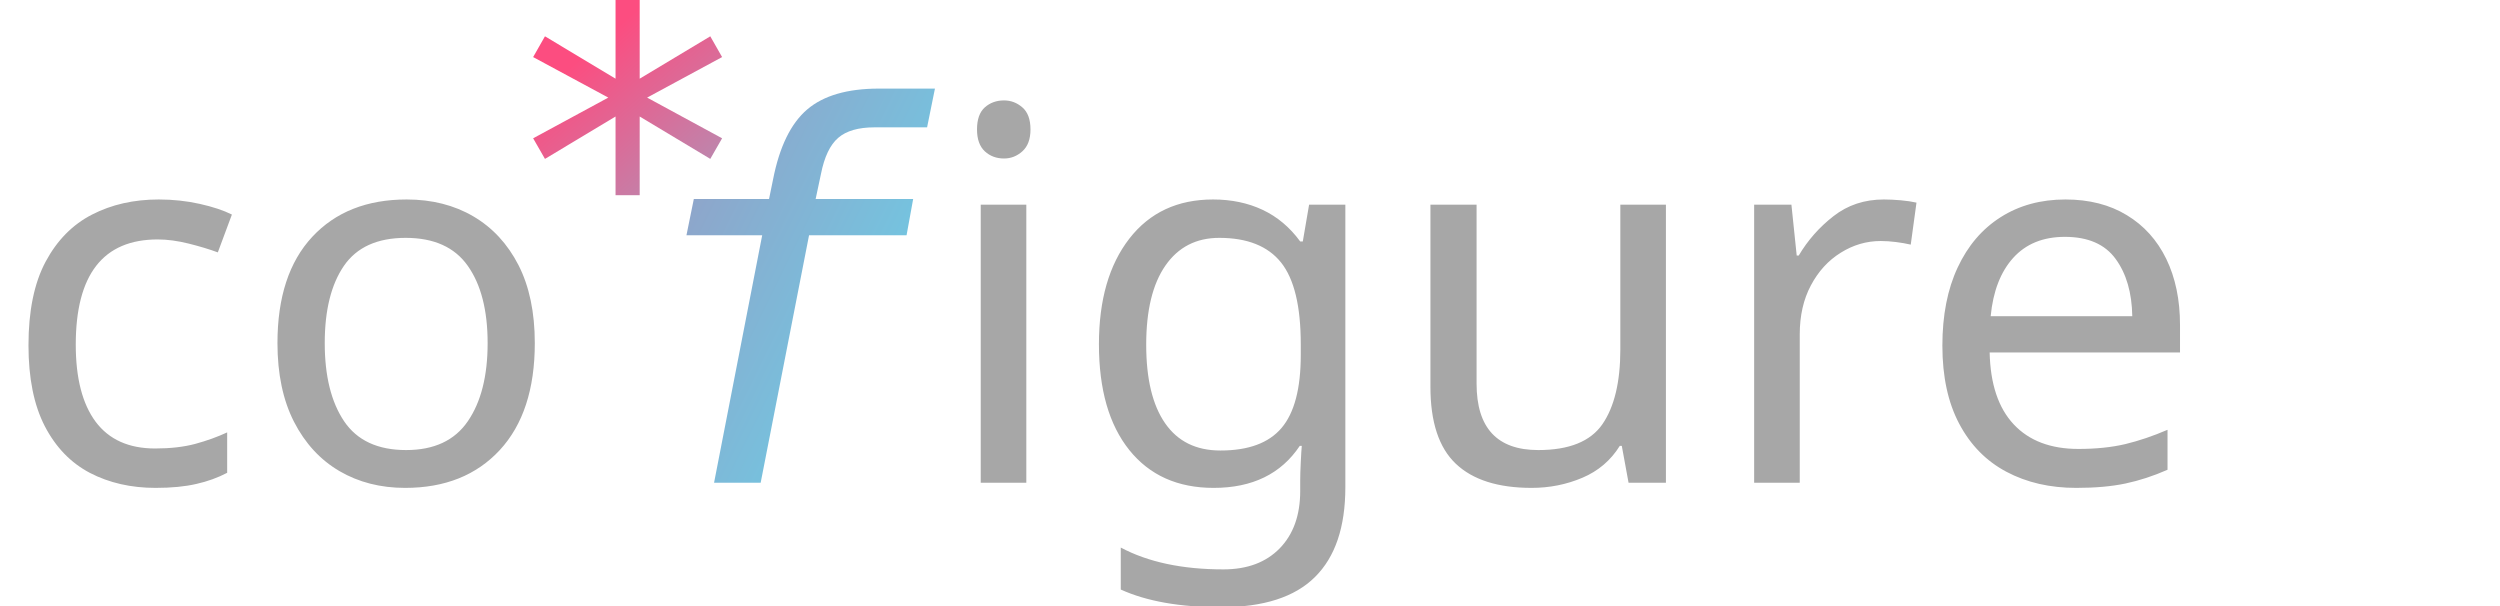
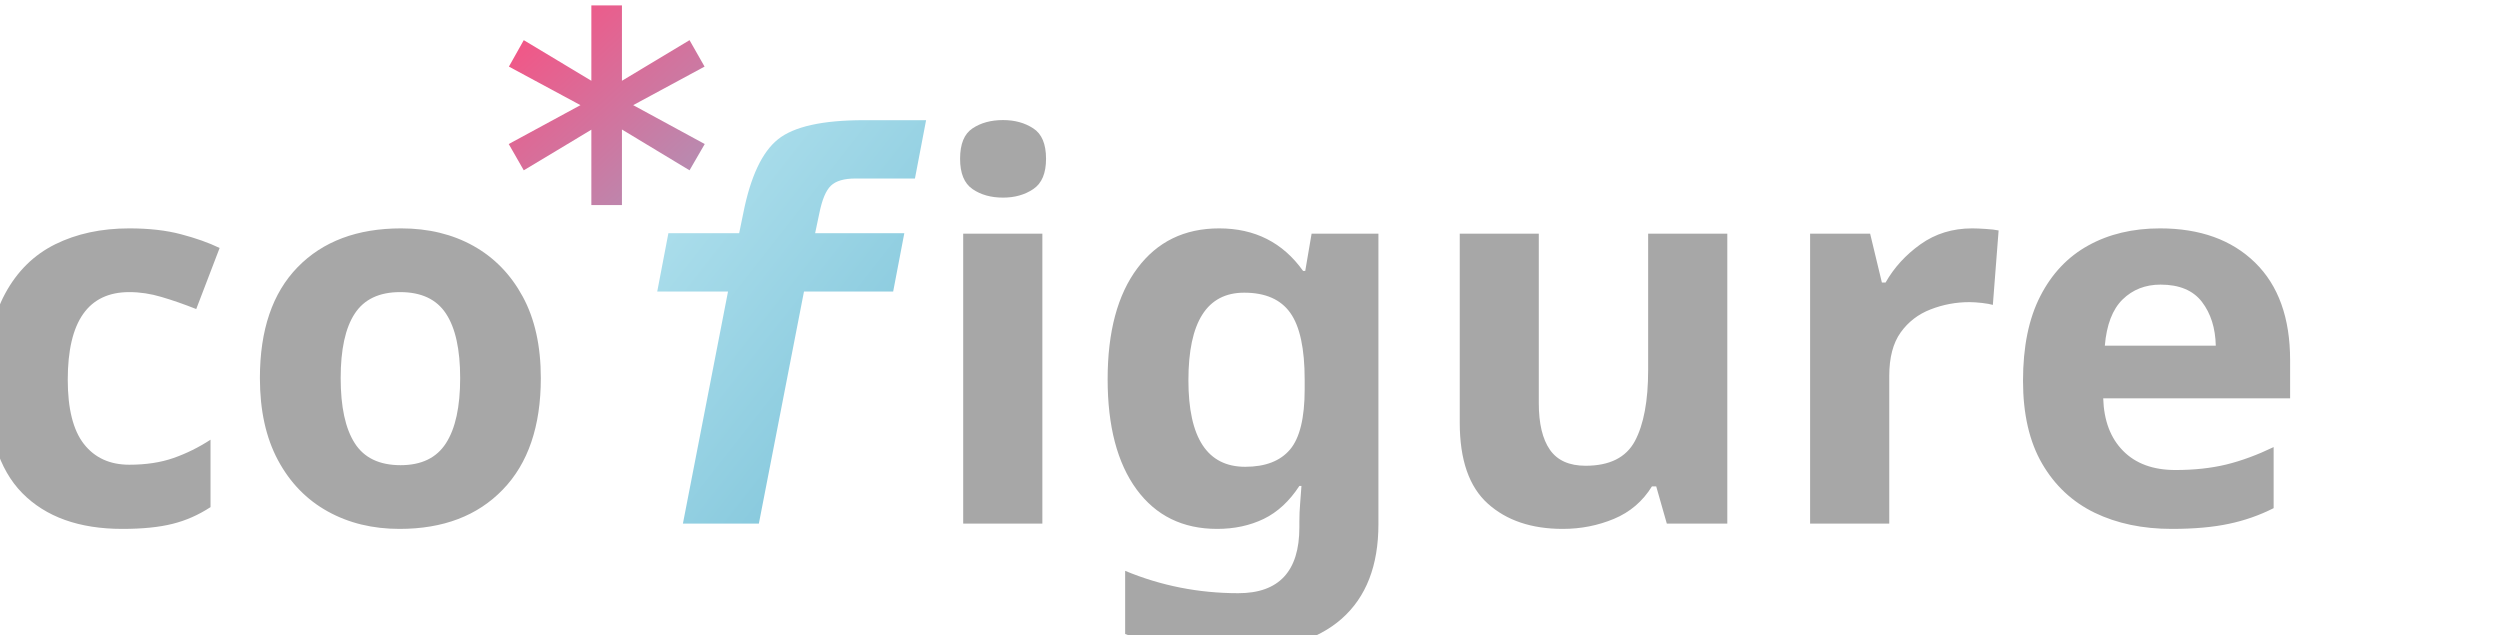
- <svg xmlns="http://www.w3.org/2000/svg" width="347px" height="84px" viewBox="0 0 347 84" version="1.1">
+ <svg xmlns="http://www.w3.org/2000/svg" width="339px" height="86px" viewBox="0 0 339 86" version="1.1">
  <defs>
-     <linearGradient x1="29.357%" y1="26.11%" x2="162.02%" y2="185.121%" id="linearGradient-1">
-       <stop stop-color="#FC4D80" offset="0%" />
+     <linearGradient x1="0%" y1="0%" x2="185.086%" y2="205.936%" id="linearGradient-1">
+       <stop stop-color="#FB4E80" offset="0%" />
      <stop stop-color="#65D6EC" offset="100%" />
    </linearGradient>
-     <linearGradient x1="-246.619%" y1="-170.458%" x2="100%" y2="100%" id="linearGradient-2">
-       <stop stop-color="#F92672" offset="0%" />
-       <stop stop-color="#65D6EC" offset="100%" />
+     <linearGradient x1="0%" y1="0%" x2="84.615%" y2="100%" id="linearGradient-2">
+       <stop stop-color="#B4E3EF" offset="0%" />
+       <stop stop-color="#7DC3D9" offset="100%" />
    </linearGradient>
  </defs>
  <g id="Page-1" stroke="none" stroke-width="1" fill="none" fill-rule="evenodd">
-     <text id="co" font-family="Menlo-Regular, Menlo" font-size="72" font-weight="normal" fill="#A7A7A7">
-       <tspan x="0" y="67">co</tspan>
-     </text>
-     <polygon id="*" fill="url(#linearGradient-1)" points="100.227 7.922 89.82 13.547 100.227 19.195 98.586 22.055 88.789 16.172 88.789 27.094 85.438 27.094 85.438 16.172 75.641 22.055 74 19.195 84.43 13.547 74 7.922 75.641 5.039 85.438 10.922 85.438 0 88.789 0 88.789 10.922 98.586 5.039" />
-     <text id="igure" font-family="Menlo-Regular, Menlo" font-size="72" font-weight="normal" fill="#A7A7A7">
-       <tspan x="130" y="67">igure</tspan>
-     </text>
-     <path d="M129.77,12.297 L128.68,17.676 L121.367,17.676 C119.141,17.676 117.465,18.162 116.34,19.135 C115.215,20.107 114.418,21.777 113.949,24.145 L113.211,27.625 L126.746,27.625 L125.832,32.652 L112.297,32.652 L105.582,67 L99.113,67 L105.793,32.652 L95.281,32.652 L96.301,27.625 L106.742,27.625 L107.305,24.883 C108.195,20.359 109.771,17.131 112.033,15.197 C114.295,13.264 117.617,12.297 122,12.297 L129.77,12.297 Z" id="f" fill="url(#linearGradient-2)" />
+     <g id="Bold" transform="translate(-5, 0)">
+       <text id="co" font-family="Menlo-Bold, Menlo" font-size="72" font-weight="bold" fill="#A7A7A7">
+         <tspan x="0" y="71">co</tspan>
+       </text>
+       <text id="igure" font-family="Menlo-Bold, Menlo" font-size="72" font-weight="bold" fill="#A7A7A7">
+         <tspan x="130" y="71">igure</tspan>
+       </text>
+       <path d="M100.539,9.031 L90.859,14.258 L100.562,19.531 L98.5,23.094 L89.336,17.562 L89.336,27.805 L85.188,27.805 L85.188,17.586 C83.703,18.477 82.172,19.398 80.594,20.352 C79.016,21.305 77.492,22.219 76.023,23.094 L73.984,19.531 L83.711,14.258 L74.008,9.031 L76.023,5.445 L85.188,10.953 L85.188,0.734 L89.336,0.734 L89.336,10.953 C90.836,10.062 92.371,9.141 93.941,8.188 C95.512,7.234 97.031,6.32 98.5,5.445 L100.539,9.031 Z" id="*" fill="url(#linearGradient-1)" />
+       <path d="M116.094,28.953 L115.531,31.625 L127.625,31.625 L126.113,39.535 L114.02,39.535 L107.902,71 L97.602,71 L103.719,39.535 L94.121,39.535 L95.633,31.625 L105.23,31.625 L105.793,28.883 C106.777,23.937 108.348,20.604 110.504,18.881 C112.66,17.158 116.539,16.297 122.141,16.297 L130.578,16.297 L129.066,24.207 L120.98,24.207 C119.457,24.207 118.355,24.529 117.676,25.174 C116.996,25.818 116.469,27.078 116.094,28.953 L116.094,28.953 Z" id="f" fill="url(#linearGradient-2)" />
+     </g>
  </g>
</svg>
